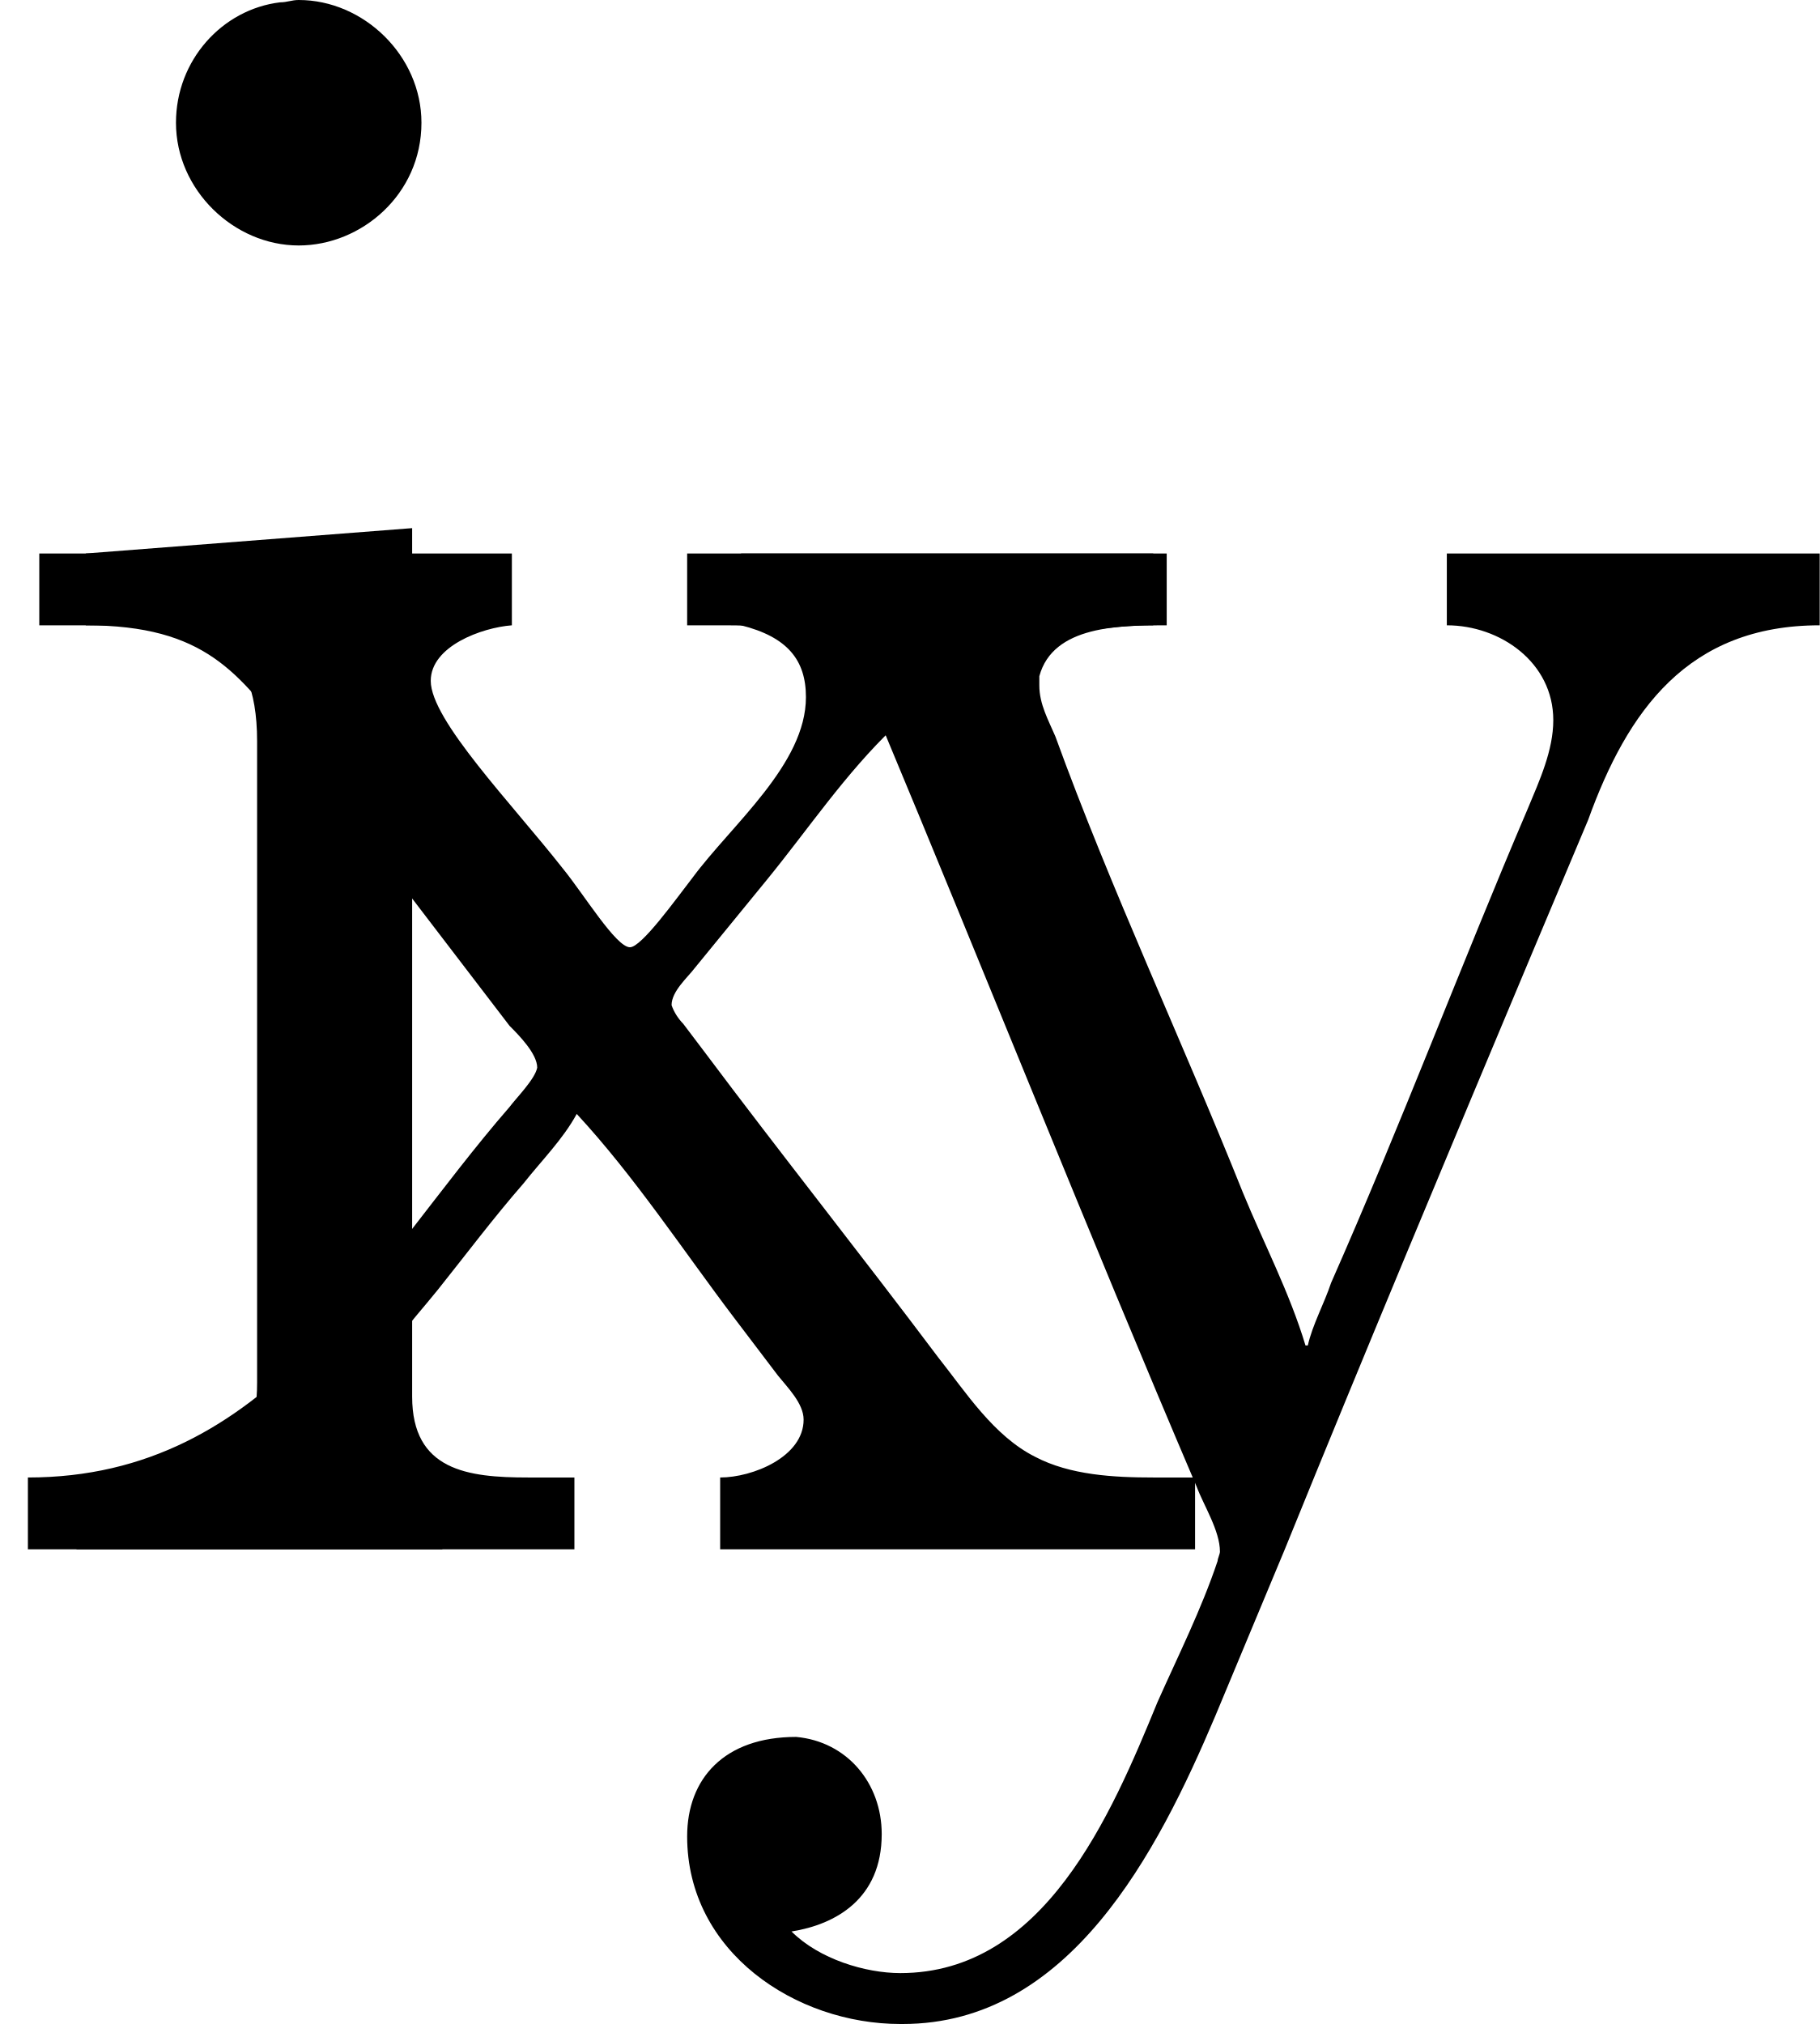
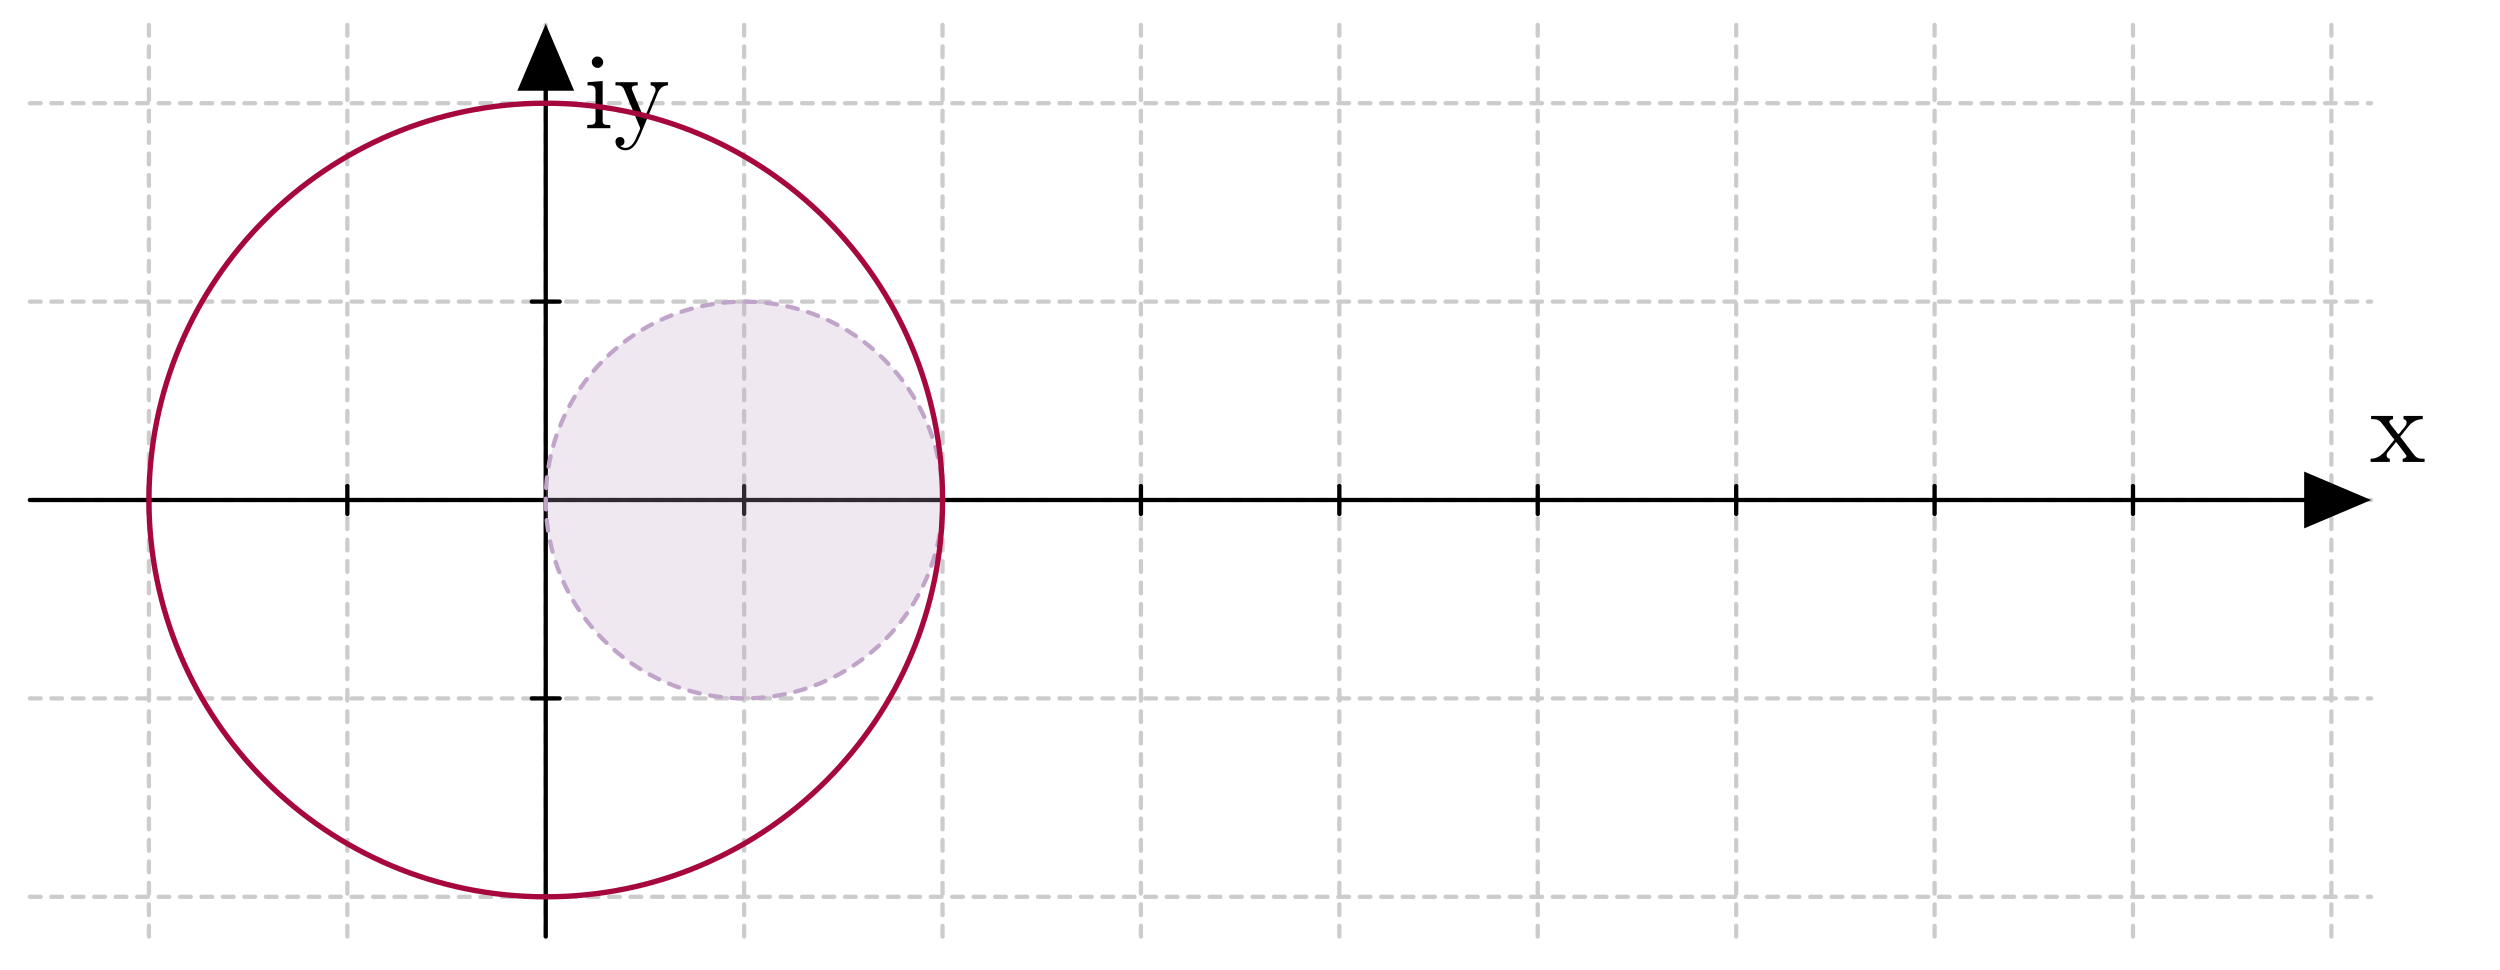
- <svg xmlns="http://www.w3.org/2000/svg" xmlns:xlink="http://www.w3.org/1999/xlink" version="1.1" width="7.828pt" height="8.707pt" viewBox="-21.903 -32.24 7.828 8.707">
+ <svg xmlns="http://www.w3.org/2000/svg" xmlns:xlink="http://www.w3.org/1999/xlink" width="230.013pt" height="89.163pt" viewBox="0 0 230.013 89.163">
  <defs>
-     <path id="g0-105" d="M.369-4.294V-3.985H.558C.847-3.985 1.106-3.945 1.106-3.487V-.727C1.106-.379 .927-.319 .329-.319V-.01H2.471V-.319H2.271C2.012-.319 1.773-.349 1.773-.667V-4.403L.369-4.294ZM1.205-6.665C.956-6.635 .757-6.416 .757-6.147C.757-5.858 1.006-5.619 1.285-5.619C1.554-5.619 1.813-5.838 1.813-6.147C1.813-6.436 1.564-6.675 1.285-6.675C1.255-6.675 1.235-6.665 1.205-6.665Z" />
-     <path id="g0-120" d="M.169-4.294V-3.985H.369C.887-3.985 1.026-3.776 1.255-3.487L2.192-2.262C2.232-2.222 2.311-2.142 2.311-2.082C2.301-2.032 2.222-1.953 2.192-1.913C1.594-1.225 1.156-.319 .12-.319V-.01H1.903V-.319C1.714-.319 1.614-.498 1.614-.638C1.614-.837 1.763-.976 1.883-1.126S2.122-1.435 2.252-1.584C2.331-1.684 2.421-1.773 2.481-1.883C2.73-1.614 2.939-1.295 3.158-1.006L3.347-.757C3.387-.707 3.457-.638 3.457-.568C3.457-.408 3.238-.319 3.098-.319V-.01H5.141V-.319H4.961C4.792-.319 4.603-.329 4.453-.408C4.274-.498 4.154-.687 4.035-.837C3.706-1.275 3.357-1.714 3.029-2.152L2.939-2.271C2.919-2.291 2.899-2.321 2.889-2.351C2.889-2.411 2.959-2.471 2.989-2.511L3.298-2.889C3.477-3.108 3.636-3.347 3.846-3.547C4.154-3.826 4.543-3.985 4.961-3.985V-4.294H3.188V-3.985C3.387-3.935 3.467-3.836 3.467-3.676C3.467-3.387 3.148-3.128 2.979-2.899C2.909-2.809 2.76-2.6 2.71-2.6C2.65-2.6 2.511-2.829 2.421-2.939C2.202-3.218 1.853-3.577 1.853-3.746C1.853-3.895 2.072-3.975 2.202-3.985V-4.294H.169Z" />
-     <path id="g0-121" d="M.189-4.294V-3.985H.349C.628-3.985 .847-3.955 1.016-3.577C1.474-2.481 1.913-1.375 2.381-.279C2.411-.199 2.481-.09 2.481 0C2.481 .01 2.471 .03 2.471 .04C2.401 .249 2.301 .448 2.212 .648C2.012 1.136 1.724 1.813 1.106 1.813C.956 1.813 .757 1.753 .638 1.634C.827 1.604 1.026 1.494 1.026 1.215C1.026 .996 .877 .817 .658 .797C.349 .797 .189 .976 .189 1.225C.189 1.724 .658 2.032 1.106 2.032H1.116C1.833 2.032 2.212 1.295 2.461 .707L2.76-.01C3.108-.867 3.467-1.724 3.826-2.58L4.065-3.148C4.234-3.616 4.493-3.985 5.061-3.985V-4.294H3.457V-3.985C3.686-3.985 3.915-3.826 3.915-3.577C3.915-3.447 3.856-3.318 3.806-3.198C3.517-2.521 3.258-1.833 2.959-1.156C2.929-1.066 2.879-.976 2.859-.887H2.849C2.78-1.116 2.67-1.325 2.58-1.544C2.321-2.192 2.012-2.849 1.773-3.507C1.743-3.577 1.704-3.646 1.704-3.726V-3.766C1.763-3.985 2.052-3.985 2.252-3.985V-4.294H.189Z" />
+     <g>
+       <g id="glyph-0-0">
+         <path d="M 0.172 -4.25 L 0.172 -3.953 L 0.359 -3.953 C 0.875 -3.953 1.016 -3.75 1.25 -3.453 L 2.172 -2.234 C 2.219 -2.203 2.297 -2.125 2.297 -2.062 C 2.281 -2.016 2.203 -1.938 2.172 -1.891 C 1.578 -1.219 1.141 -0.312 0.125 -0.312 L 0.125 -0.016 L 1.891 -0.016 L 1.891 -0.312 C 1.703 -0.312 1.594 -0.5 1.594 -0.625 C 1.594 -0.828 1.75 -0.969 1.859 -1.109 C 1.984 -1.266 2.109 -1.422 2.234 -1.562 C 2.312 -1.672 2.406 -1.75 2.453 -1.859 C 2.703 -1.594 2.906 -1.281 3.125 -1 L 3.312 -0.75 C 3.359 -0.703 3.422 -0.625 3.422 -0.562 C 3.422 -0.406 3.203 -0.312 3.078 -0.312 L 3.078 -0.016 L 5.094 -0.016 L 5.094 -0.312 L 4.922 -0.312 C 4.75 -0.312 4.562 -0.328 4.422 -0.406 C 4.234 -0.5 4.125 -0.688 4 -0.828 C 3.672 -1.266 3.328 -1.703 3 -2.141 L 2.906 -2.25 C 2.891 -2.266 2.875 -2.297 2.859 -2.328 C 2.859 -2.391 2.938 -2.453 2.969 -2.484 L 3.266 -2.859 C 3.453 -3.078 3.609 -3.312 3.812 -3.516 C 4.125 -3.797 4.5 -3.953 4.922 -3.953 L 4.922 -4.25 L 3.156 -4.25 L 3.156 -3.953 C 3.359 -3.906 3.438 -3.797 3.438 -3.641 C 3.438 -3.359 3.125 -3.094 2.953 -2.875 C 2.891 -2.781 2.734 -2.578 2.688 -2.578 C 2.625 -2.578 2.484 -2.797 2.406 -2.906 C 2.188 -3.188 1.844 -3.547 1.844 -3.719 C 1.844 -3.859 2.047 -3.938 2.188 -3.953 L 2.188 -4.25 Z M 0.172 -4.25 " />
+       </g>
+       <g id="glyph-0-1">
+         <path d="M 0.359 -4.25 L 0.359 -3.953 L 0.547 -3.953 C 0.844 -3.953 1.094 -3.906 1.094 -3.453 L 1.094 -0.719 C 1.094 -0.375 0.922 -0.312 0.328 -0.312 L 0.328 -0.016 L 2.453 -0.016 L 2.453 -0.312 L 2.25 -0.312 C 2 -0.312 1.75 -0.344 1.75 -0.656 L 1.75 -4.359 Z M 1.188 -6.609 C 0.953 -6.578 0.75 -6.359 0.75 -6.094 C 0.75 -5.812 1 -5.562 1.281 -5.562 C 1.547 -5.562 1.797 -5.781 1.797 -6.094 C 1.797 -6.375 1.547 -6.609 1.281 -6.609 C 1.25 -6.609 1.219 -6.609 1.188 -6.609 Z M 1.188 -6.609 " />
+       </g>
+       <g id="glyph-0-2">
+         <path d="M 0.188 -4.25 L 0.188 -3.953 L 0.344 -3.953 C 0.625 -3.953 0.844 -3.922 1 -3.547 C 1.469 -2.453 1.891 -1.359 2.359 -0.281 C 2.391 -0.203 2.453 -0.094 2.453 0 C 2.453 0.016 2.453 0.031 2.453 0.047 C 2.375 0.25 2.281 0.438 2.188 0.641 C 2 1.125 1.703 1.797 1.094 1.797 C 0.953 1.797 0.75 1.734 0.625 1.625 C 0.812 1.594 1.016 1.484 1.016 1.203 C 1.016 0.984 0.875 0.812 0.656 0.797 C 0.344 0.797 0.188 0.969 0.188 1.219 C 0.188 1.703 0.656 2.016 1.094 2.016 L 1.109 2.016 C 1.812 2.016 2.188 1.281 2.438 0.703 L 2.734 -0.016 C 3.078 -0.859 3.438 -1.703 3.797 -2.562 L 4.031 -3.125 C 4.203 -3.578 4.453 -3.953 5.016 -3.953 L 5.016 -4.25 L 3.422 -4.25 L 3.422 -3.953 C 3.656 -3.953 3.875 -3.797 3.875 -3.547 C 3.875 -3.422 3.828 -3.281 3.766 -3.172 C 3.484 -2.5 3.234 -1.812 2.938 -1.141 C 2.906 -1.062 2.859 -0.969 2.828 -0.875 C 2.75 -1.109 2.641 -1.312 2.562 -1.531 C 2.297 -2.172 2 -2.828 1.75 -3.469 C 1.734 -3.547 1.688 -3.609 1.688 -3.688 L 1.688 -3.734 C 1.75 -3.953 2.031 -3.953 2.234 -3.953 L 2.234 -4.25 Z M 0.188 -4.25 " />
+       </g>
+     </g>
  </defs>
-   <g id="page1">
-     <use x="-21.903" y="-25.565" xlink:href="#g0-120" />
-     <use x="-21.903" y="-25.565" xlink:href="#g0-105" />
-     <use x="-19.136" y="-25.565" xlink:href="#g0-121" />
+   <path fill="none" stroke-width="0.399" stroke-linecap="round" stroke-linejoin="round" stroke="rgb(79.999%, 79.999%, 79.999%)" stroke-opacity="1" stroke-dasharray="0.996 0.996" stroke-miterlimit="10" d="M -47.907 -36.851 L 169.513 -36.851 M -47.907 -18.426 L 169.513 -18.426 M -47.907 -0.001 L 169.513 -0.001 M -47.907 18.425 L 169.513 18.425 M -47.907 36.85 L 169.513 36.85 M -36.851 -40.538 L -36.851 44.219 M -18.426 -40.538 L -18.426 44.219 M -0.001 -40.538 L -0.001 44.219 M 18.424 -40.538 L 18.424 44.219 M 36.85 -40.538 L 36.85 44.219 M 55.275 -40.538 L 55.275 44.219 M 73.7 -40.538 L 73.7 44.219 M 92.125 -40.538 L 92.125 44.219 M 110.555 -40.538 L 110.555 44.219 M 128.98 -40.538 L 128.98 44.219 M 147.405 -40.538 L 147.405 44.219 M 165.83 -40.538 L 165.83 44.219 " transform="matrix(0.9907, 0, 0, -0.9907, 50.21175, 46.00315)" />
+   <path fill="none" stroke-width="0.399" stroke-linecap="round" stroke-linejoin="round" stroke="rgb(0%, 0%, 0%)" stroke-opacity="1" stroke-miterlimit="10" d="M -47.907 -0.001 L 168.705 -0.001 " transform="matrix(0.9907, 0, 0, -0.9907, 50.21175, 46.00315)" />
+   <path fill-rule="nonzero" fill="rgb(0%, 0%, 0%)" fill-opacity="1" stroke-width="0.399" stroke-linecap="round" stroke-linejoin="miter" stroke="rgb(0%, 0%, 0%)" stroke-opacity="1" stroke-miterlimit="10" d="M -5.205 2.337 L 0.299 -0.001 L -5.205 -2.335 Z M -5.205 2.337 " transform="matrix(0.9907, 0, 0, -0.9907, 217.3484, 46.00315)" />
+   <path fill="none" stroke-width="0.399" stroke-linecap="round" stroke-linejoin="round" stroke="rgb(0%, 0%, 0%)" stroke-opacity="1" stroke-miterlimit="10" d="M -36.851 1.296 L -36.851 -1.294 " transform="matrix(0.9907, 0, 0, -0.9907, 50.21175, 46.00315)" />
+   <path fill="none" stroke-width="0.399" stroke-linecap="round" stroke-linejoin="round" stroke="rgb(0%, 0%, 0%)" stroke-opacity="1" stroke-miterlimit="10" d="M -18.426 1.296 L -18.426 -1.294 " transform="matrix(0.9907, 0, 0, -0.9907, 50.21175, 46.00315)" />
+   <path fill="none" stroke-width="0.399" stroke-linecap="round" stroke-linejoin="round" stroke="rgb(0%, 0%, 0%)" stroke-opacity="1" stroke-miterlimit="10" d="M 18.424 1.296 L 18.424 -1.294 " transform="matrix(0.9907, 0, 0, -0.9907, 50.21175, 46.00315)" />
+   <path fill="none" stroke-width="0.399" stroke-linecap="round" stroke-linejoin="round" stroke="rgb(0%, 0%, 0%)" stroke-opacity="1" stroke-miterlimit="10" d="M 36.85 1.296 L 36.85 -1.294 " transform="matrix(0.9907, 0, 0, -0.9907, 50.21175, 46.00315)" />
+   <path fill="none" stroke-width="0.399" stroke-linecap="round" stroke-linejoin="round" stroke="rgb(0%, 0%, 0%)" stroke-opacity="1" stroke-miterlimit="10" d="M 55.275 1.296 L 55.275 -1.294 " transform="matrix(0.9907, 0, 0, -0.9907, 50.21175, 46.00315)" />
+   <path fill="none" stroke-width="0.399" stroke-linecap="round" stroke-linejoin="round" stroke="rgb(0%, 0%, 0%)" stroke-opacity="1" stroke-miterlimit="10" d="M 73.7 1.296 L 73.7 -1.294 " transform="matrix(0.9907, 0, 0, -0.9907, 50.21175, 46.00315)" />
+   <path fill="none" stroke-width="0.399" stroke-linecap="round" stroke-linejoin="round" stroke="rgb(0%, 0%, 0%)" stroke-opacity="1" stroke-miterlimit="10" d="M 92.125 1.296 L 92.125 -1.294 " transform="matrix(0.9907, 0, 0, -0.9907, 50.21175, 46.00315)" />
+   <path fill="none" stroke-width="0.399" stroke-linecap="round" stroke-linejoin="round" stroke="rgb(0%, 0%, 0%)" stroke-opacity="1" stroke-miterlimit="10" d="M 110.555 1.296 L 110.555 -1.294 " transform="matrix(0.9907, 0, 0, -0.9907, 50.21175, 46.00315)" />
+   <path fill="none" stroke-width="0.399" stroke-linecap="round" stroke-linejoin="round" stroke="rgb(0%, 0%, 0%)" stroke-opacity="1" stroke-miterlimit="10" d="M 128.98 1.296 L 128.98 -1.294 " transform="matrix(0.9907, 0, 0, -0.9907, 50.21175, 46.00315)" />
+   <path fill="none" stroke-width="0.399" stroke-linecap="round" stroke-linejoin="round" stroke="rgb(0%, 0%, 0%)" stroke-opacity="1" stroke-miterlimit="10" d="M 147.405 1.296 L 147.405 -1.294 " transform="matrix(0.9907, 0, 0, -0.9907, 50.21175, 46.00315)" />
+   <path fill="none" stroke-width="0.399" stroke-linecap="round" stroke-linejoin="round" stroke="rgb(0%, 0%, 0%)" stroke-opacity="1" stroke-miterlimit="10" d="M 165.83 1.296 L 165.83 -1.294 " transform="matrix(0.9907, 0, 0, -0.9907, 50.21175, 46.00315)" />
+   <g fill="rgb(0%, 0%, 0%)" fill-opacity="1">
+     <use xlink:href="#glyph-0-0" x="217.983" y="42.518" />
  </g>
+   <path fill="none" stroke-width="0.399" stroke-linecap="round" stroke-linejoin="round" stroke="rgb(0%, 0%, 0%)" stroke-opacity="1" stroke-miterlimit="10" d="M -0.001 -40.538 L -0.001 43.411 " transform="matrix(0.9907, 0, 0, -0.9907, 50.21175, 46.00315)" />
+   <path fill-rule="nonzero" fill="rgb(0%, 0%, 0%)" fill-opacity="1" stroke-width="0.399" stroke-linecap="round" stroke-linejoin="miter" stroke="rgb(0%, 0%, 0%)" stroke-opacity="1" stroke-miterlimit="10" d="M -5.202 2.335 L 0.298 0.001 L -5.202 -2.337 Z M -5.202 2.335 " transform="matrix(0, -0.9907, -0.9907, 0, 50.21175, 2.994837)" />
+   <path fill="none" stroke-width="0.399" stroke-linecap="round" stroke-linejoin="round" stroke="rgb(0%, 0%, 0%)" stroke-opacity="1" stroke-miterlimit="10" d="M 1.296 -36.851 L -1.294 -36.851 " transform="matrix(0.9907, 0, 0, -0.9907, 50.21175, 46.00315)" />
+   <path fill="none" stroke-width="0.399" stroke-linecap="round" stroke-linejoin="round" stroke="rgb(0%, 0%, 0%)" stroke-opacity="1" stroke-miterlimit="10" d="M 1.296 -18.426 L -1.294 -18.426 " transform="matrix(0.9907, 0, 0, -0.9907, 50.21175, 46.00315)" />
+   <path fill="none" stroke-width="0.399" stroke-linecap="round" stroke-linejoin="round" stroke="rgb(0%, 0%, 0%)" stroke-opacity="1" stroke-miterlimit="10" d="M 1.296 18.425 L -1.294 18.425 " transform="matrix(0.9907, 0, 0, -0.9907, 50.21175, 46.00315)" />
+   <path fill="none" stroke-width="0.399" stroke-linecap="round" stroke-linejoin="round" stroke="rgb(0%, 0%, 0%)" stroke-opacity="1" stroke-miterlimit="10" d="M 1.296 36.85 L -1.294 36.85 " transform="matrix(0.9907, 0, 0, -0.9907, 50.21175, 46.00315)" />
+   <g fill="rgb(0%, 0%, 0%)" fill-opacity="1">
+     <use xlink:href="#glyph-0-1" x="53.698" y="11.81" />
+     <use xlink:href="#glyph-0-2" x="56.439" y="11.81" />
+   </g>
+   <path fill-rule="nonzero" fill="rgb(75.763%, 64.235%, 78.824%)" fill-opacity="0.25" stroke-width="0.399" stroke-linecap="round" stroke-linejoin="round" stroke="rgb(75.763%, 64.235%, 78.824%)" stroke-opacity="1" stroke-dasharray="0.996 0.996" stroke-miterlimit="10" d="M 36.85 -0.001 C 36.85 10.176 28.601 18.425 18.424 18.425 C 8.248 18.425 -0.001 10.176 -0.001 -0.001 C -0.001 -10.177 8.248 -18.426 18.424 -18.426 C 28.601 -18.426 36.85 -10.177 36.85 -0.001 Z M 36.85 -0.001 " transform="matrix(0.9907, 0, 0, -0.9907, 50.21175, 46.00315)" />
+   <path fill="none" stroke-width="0.498" stroke-linecap="round" stroke-linejoin="round" stroke="rgb(65.099%, 3.136%, 23.923%)" stroke-opacity="1" stroke-miterlimit="10" d="M 36.85 -0.001 C 36.85 20.353 20.353 36.85 -0.001 36.85 C -20.354 36.85 -36.851 20.353 -36.851 -0.001 C -36.851 -20.354 -20.354 -36.851 -0.001 -36.851 C 20.353 -36.851 36.85 -20.354 36.85 -0.001 Z M 36.85 -0.001 " transform="matrix(0.9907, 0, 0, -0.9907, 50.21175, 46.00315)" />
</svg>
